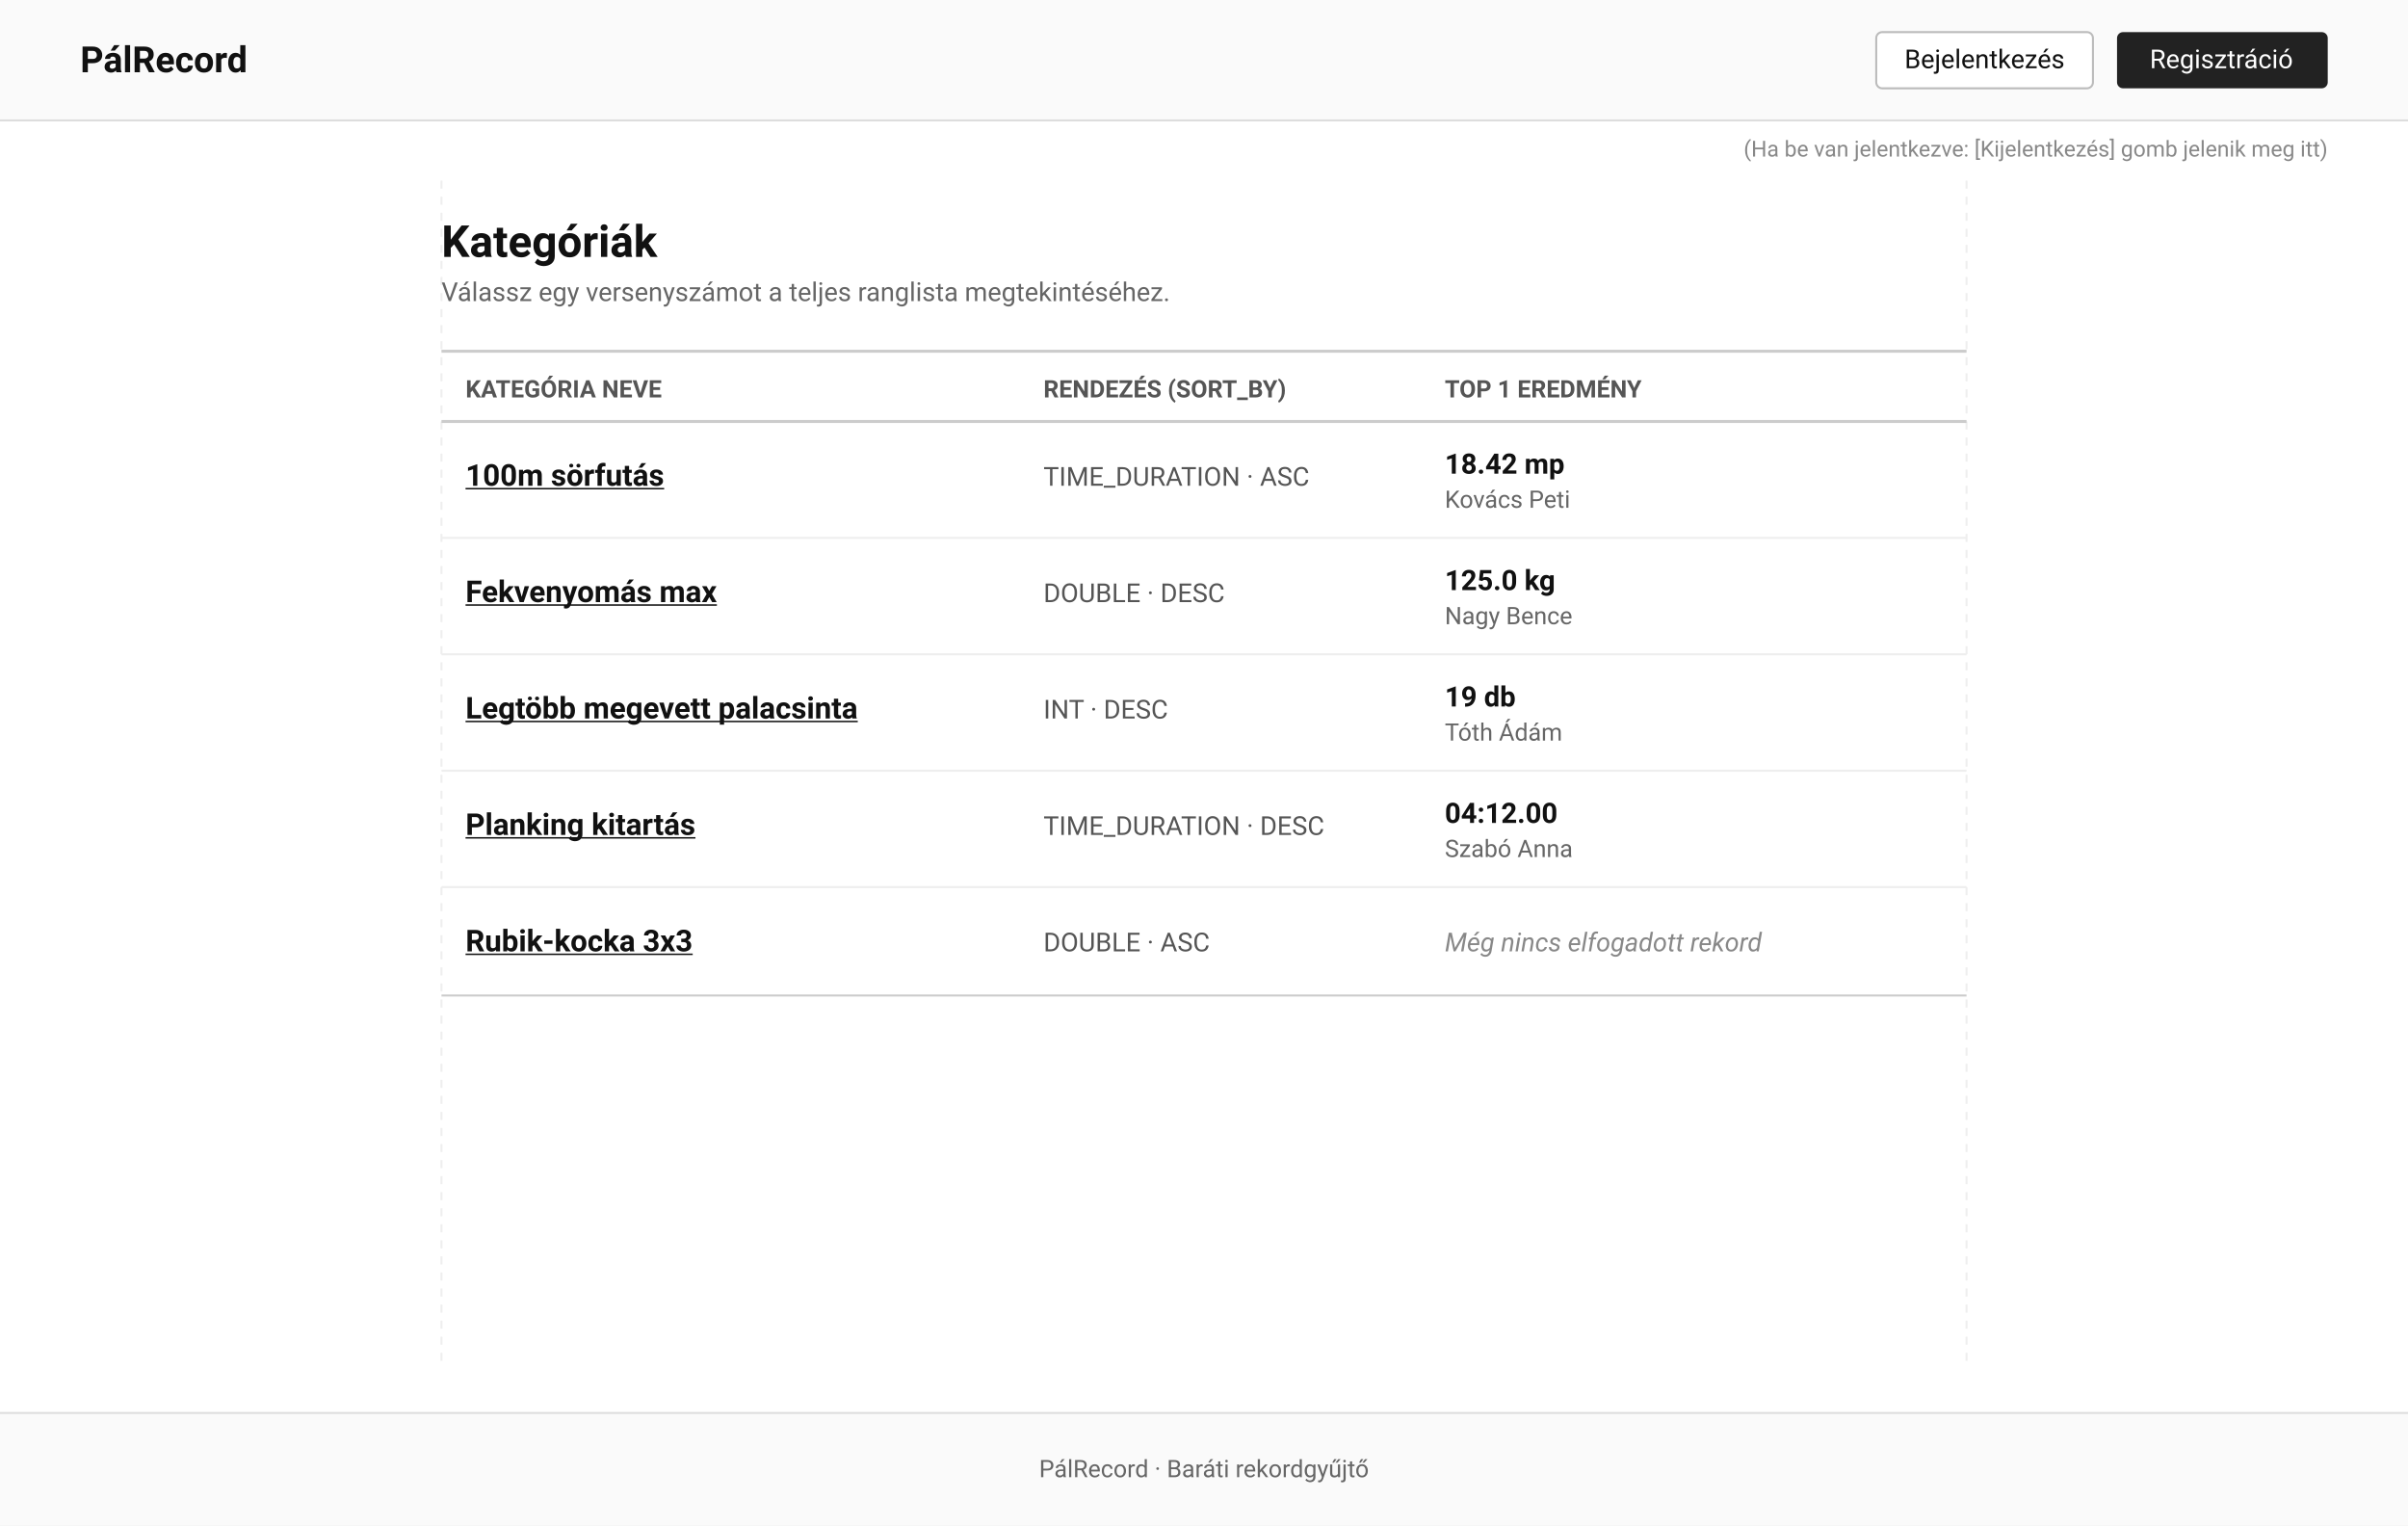
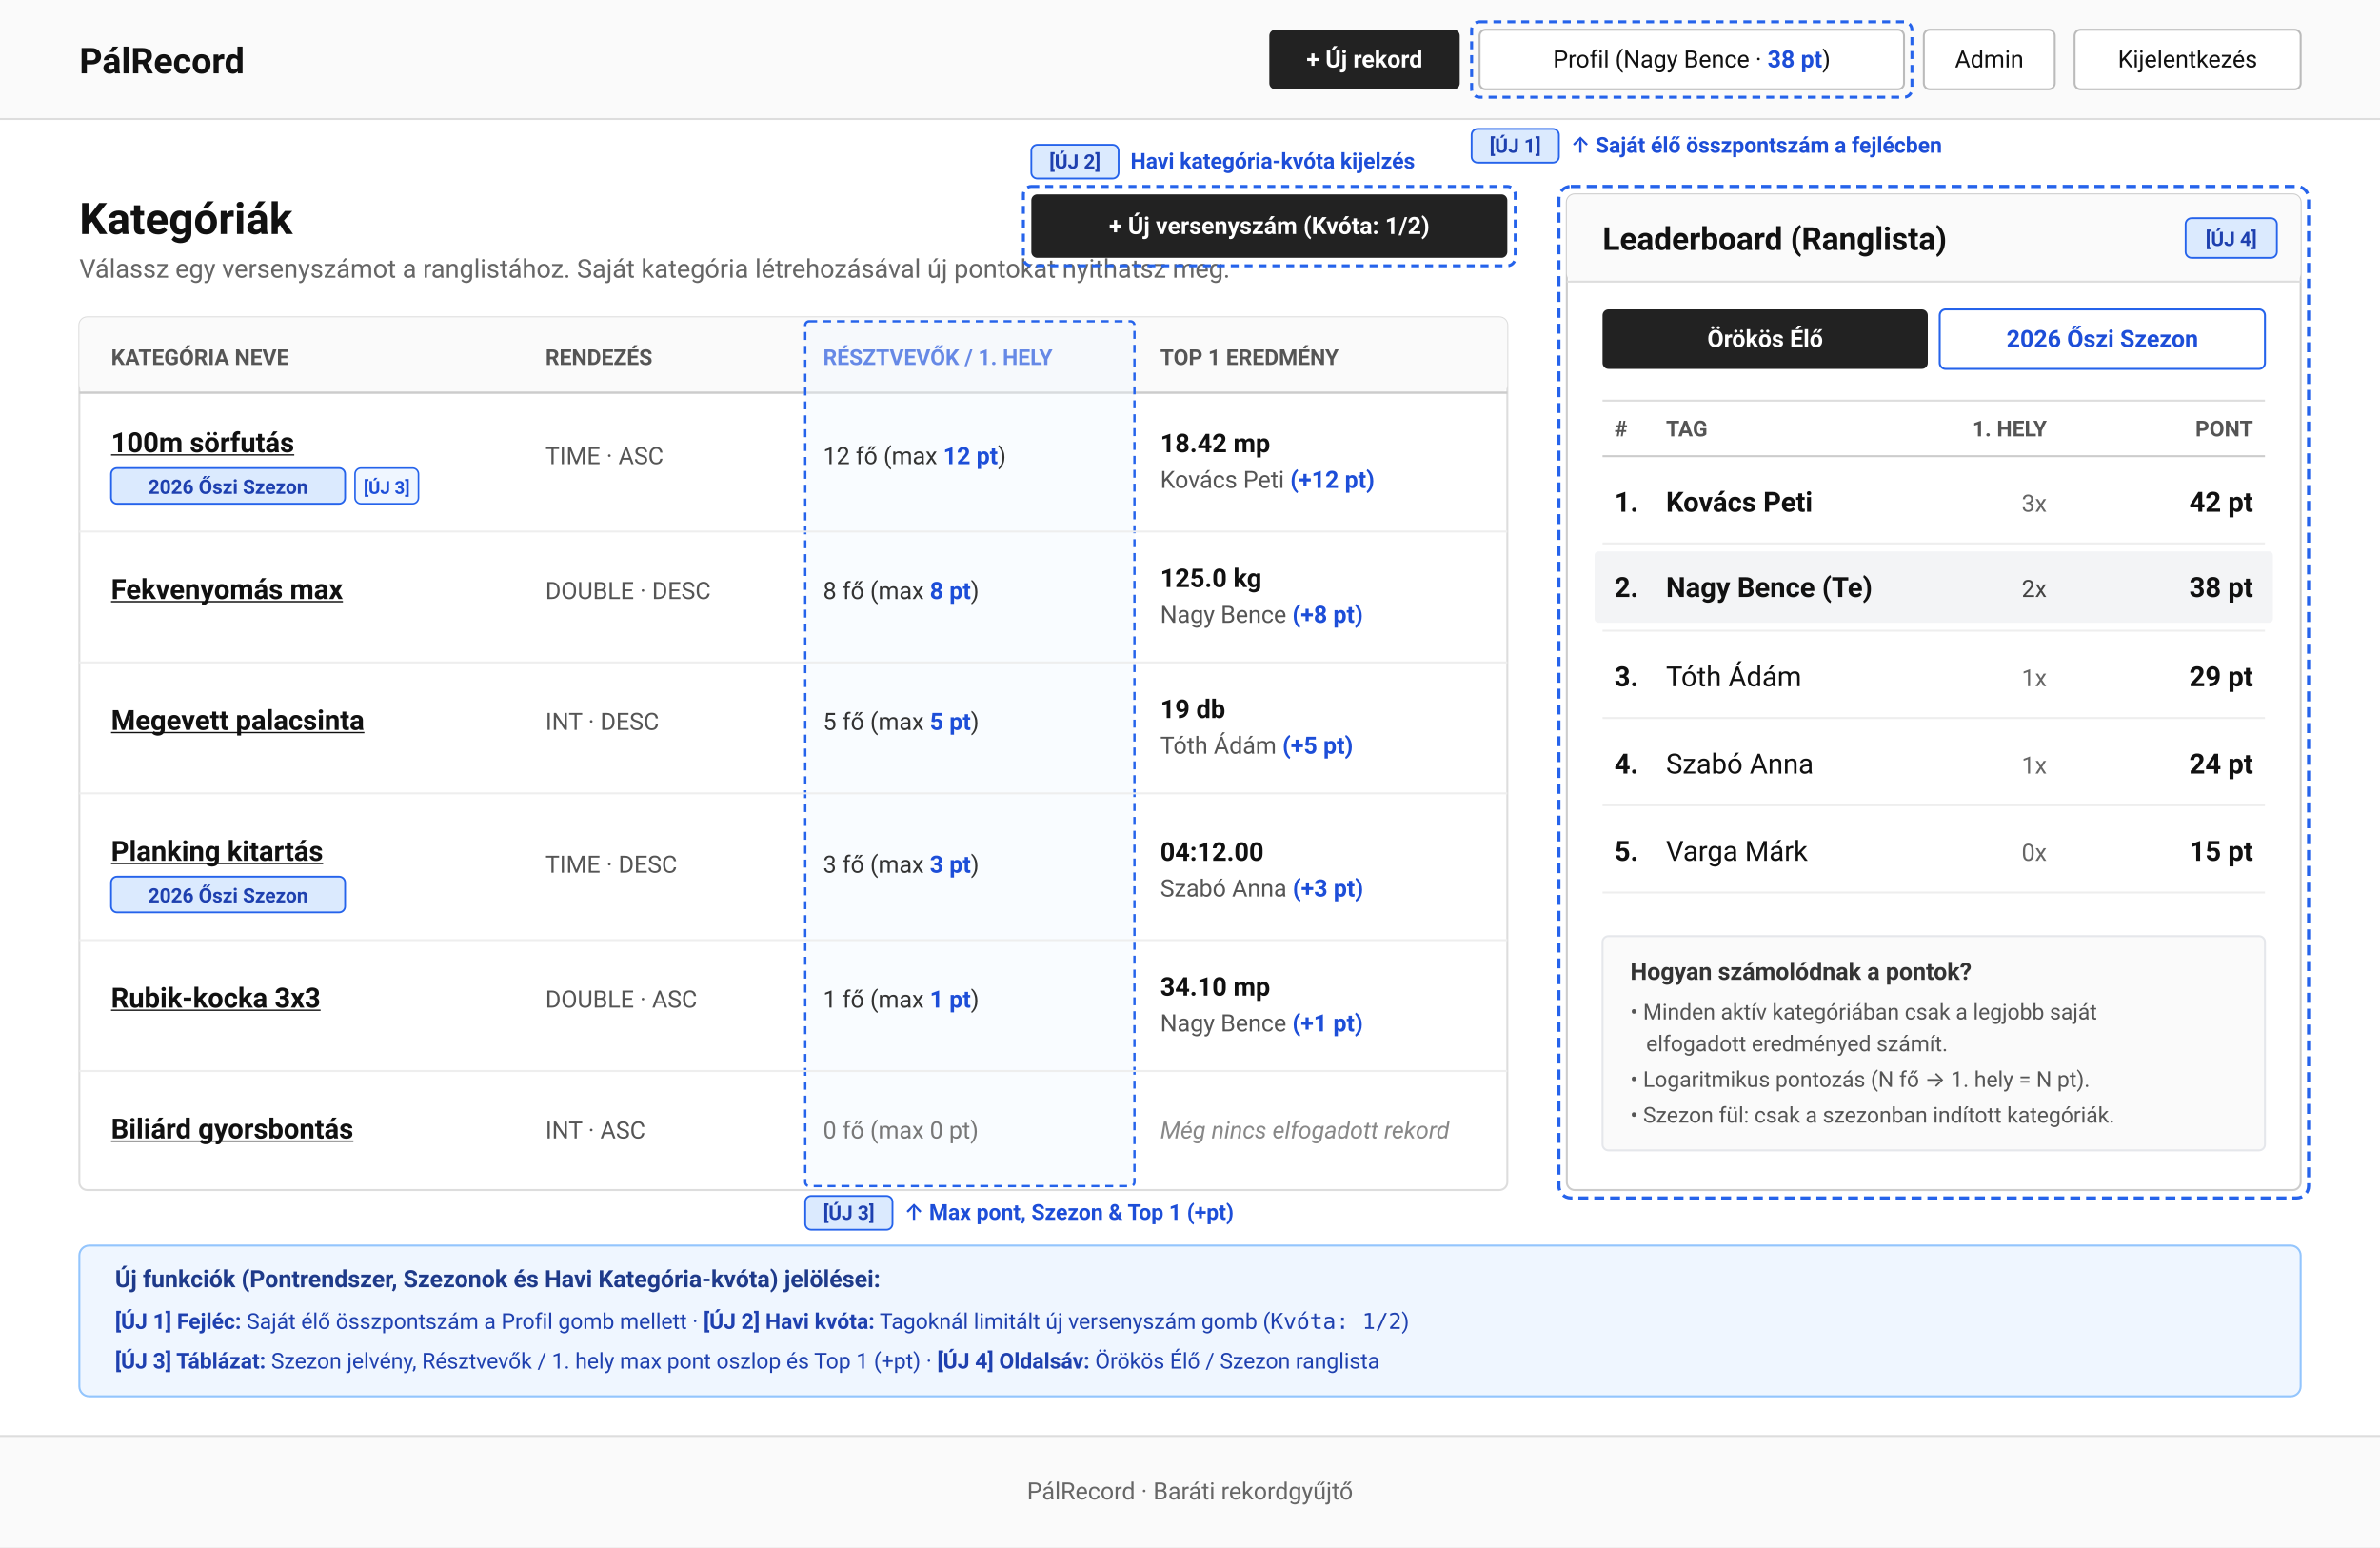
- <svg xmlns="http://www.w3.org/2000/svg" viewBox="0 0 1200 760" width="1200" height="760" font-family="system-ui, -apple-system, Segoe UI, Roboto, sans-serif">
-   <rect width="1200" height="760" fill="#ffffff" />
+ <svg xmlns="http://www.w3.org/2000/svg" viewBox="0 0 1200 780" width="1200" height="780" font-family="system-ui, -apple-system, Segoe UI, Roboto, sans-serif">
+   <rect width="1200" height="780" fill="#ffffff" />
  <rect x="0" y="0" width="1200" height="60" fill="#fafafa" />
  <line x1="0" y1="60" x2="1200" y2="60" stroke="#dddddd" stroke-width="1" />
-   <text x="40" y="36" font-size="18" font-weight="700" fill="#111111">PálRecord</text>
-   <rect x="935" y="16" width="108" height="28" rx="3" fill="#ffffff" stroke="#bbbbbb" stroke-width="1" />
-   <text x="989" y="34" font-size="13" text-anchor="middle" fill="#111111">Bejelentkezés</text>
-   <rect x="1055" y="16" width="105" height="28" rx="3" fill="#222222" />
-   <text x="1107" y="34" font-size="13" text-anchor="middle" fill="#ffffff">Regisztráció</text>
-   <text x="1160" y="78" font-size="11" text-anchor="end" fill="#888888">(Ha be van jelentkezve: [Kijelentkezés] gomb jelenik meg itt)</text>
-   <line x1="220" y1="90" x2="220" y2="680" stroke="#eeeeee" stroke-width="1" stroke-dasharray="4,4" />
-   <line x1="980" y1="90" x2="980" y2="680" stroke="#eeeeee" stroke-width="1" stroke-dasharray="4,4" />
-   <text x="220" y="128" font-size="22" font-weight="700" fill="#111111">Kategóriák</text>
-   <text x="220" y="150" font-size="13" fill="#666666">Válassz egy versenyszámot a teljes ranglista megtekintéséhez.</text>
-   <line x1="220" y1="175" x2="980" y2="175" stroke="#cccccc" stroke-width="1.5" />
-   <text x="232" y="198" font-size="12" font-weight="700" fill="#555555">KATEGÓRIA NEVE</text>
-   <text x="520" y="198" font-size="12" font-weight="700" fill="#555555">RENDEZÉS (SORT_BY)</text>
-   <text x="720" y="198" font-size="12" font-weight="700" fill="#555555">TOP 1 EREDMÉNY</text>
-   <line x1="220" y1="210" x2="980" y2="210" stroke="#cccccc" stroke-width="1.5" />
-   <text x="232" y="242" font-size="15" font-weight="600" fill="#111111" text-decoration="underline">100m sörfutás</text>
-   <text x="520" y="242" font-size="13" fill="#555555">TIME_DURATION · ASC</text>
-   <text x="720" y="236" font-size="14" font-weight="600" fill="#111111">18.42 mp</text>
-   <text x="720" y="253" font-size="12" fill="#666666">Kovács Peti</text>
-   <line x1="220" y1="268" x2="980" y2="268" stroke="#eeeeee" stroke-width="1" />
-   <text x="232" y="300" font-size="15" font-weight="600" fill="#111111" text-decoration="underline">Fekvenyomás max</text>
-   <text x="520" y="300" font-size="13" fill="#555555">DOUBLE · DESC</text>
-   <text x="720" y="294" font-size="14" font-weight="600" fill="#111111">125.0 kg</text>
-   <text x="720" y="311" font-size="12" fill="#666666">Nagy Bence</text>
-   <line x1="220" y1="326" x2="980" y2="326" stroke="#eeeeee" stroke-width="1" />
-   <text x="232" y="358" font-size="15" font-weight="600" fill="#111111" text-decoration="underline">Legtöbb megevett palacsinta</text>
-   <text x="520" y="358" font-size="13" fill="#555555">INT · DESC</text>
-   <text x="720" y="352" font-size="14" font-weight="600" fill="#111111">19 db</text>
-   <text x="720" y="369" font-size="12" fill="#666666">Tóth Ádám</text>
-   <line x1="220" y1="384" x2="980" y2="384" stroke="#eeeeee" stroke-width="1" />
-   <text x="232" y="416" font-size="15" font-weight="600" fill="#111111" text-decoration="underline">Planking kitartás</text>
-   <text x="520" y="416" font-size="13" fill="#555555">TIME_DURATION · DESC</text>
-   <text x="720" y="410" font-size="14" font-weight="600" fill="#111111">04:12.00</text>
-   <text x="720" y="427" font-size="12" fill="#666666">Szabó Anna</text>
-   <line x1="220" y1="442" x2="980" y2="442" stroke="#eeeeee" stroke-width="1" />
-   <text x="232" y="474" font-size="15" font-weight="600" fill="#111111" text-decoration="underline">Rubik-kocka 3x3</text>
-   <text x="520" y="474" font-size="13" fill="#555555">DOUBLE · ASC</text>
-   <text x="720" y="474" font-size="13" font-style="italic" fill="#888888">Még nincs elfogadott rekord</text>
-   <line x1="220" y1="496" x2="980" y2="496" stroke="#cccccc" stroke-width="1" />
-   <rect x="0" y="704" width="1200" height="56" fill="#fafafa" />
-   <line x1="0" y1="704" x2="1200" y2="704" stroke="#dddddd" stroke-width="1" />
-   <text x="600" y="736" font-size="12" text-anchor="middle" fill="#666666">PálRecord · Baráti rekordgyűjtő</text>
+   <text x="40" y="37" font-size="18" font-weight="700" fill="#111111">PálRecord</text>
+   <rect x="640" y="15" width="96" height="30" rx="3" fill="#222222" />
+   <text x="688" y="34" font-size="12" font-weight="600" text-anchor="middle" fill="#ffffff">+ Új rekord</text>
+   <rect x="742" y="11" width="222" height="38" rx="4" fill="none" stroke="#2563eb" stroke-width="1.5" stroke-dasharray="4,3" />
+   <rect x="746" y="15" width="214" height="30" rx="3" fill="#ffffff" stroke="#bbbbbb" stroke-width="1" />
+   <text x="853" y="34" font-size="12" text-anchor="middle" fill="#111111">Profil (Nagy Bence · <tspan font-weight="700" fill="#1d4ed8">38 pt</tspan>)</text>
+   <rect x="970" y="15" width="66" height="30" rx="3" fill="#ffffff" stroke="#bbbbbb" stroke-width="1" />
+   <text x="1003" y="34" font-size="12" text-anchor="middle" fill="#111111">Admin</text>
+   <rect x="1046" y="15" width="114" height="30" rx="3" fill="#ffffff" stroke="#bbbbbb" stroke-width="1" />
+   <text x="1103" y="34" font-size="12" text-anchor="middle" fill="#111111">Kijelentkezés</text>
+   <rect x="742" y="65" width="44" height="17" rx="3" fill="#dbeafe" stroke="#2563eb" stroke-width="0.9" />
+   <text x="764" y="77" font-size="10" font-weight="700" text-anchor="middle" fill="#1e40af">[ÚJ 1]</text>
+   <text x="792" y="77" font-size="11" font-weight="600" fill="#1d4ed8">↑ Saját élő összpontszám a fejlécben</text>
+   <text x="40" y="118" font-size="22" font-weight="700" fill="#111111">Kategóriák</text>
+   <text x="40" y="140" font-size="13" fill="#666666">Válassz egy versenyszámot a ranglistához. Saját kategória létrehozásával új pontokat nyithatsz meg.</text>
+   <rect x="520" y="73" width="44" height="17" rx="3" fill="#dbeafe" stroke="#2563eb" stroke-width="0.9" />
+   <text x="542" y="85" font-size="10" font-weight="700" text-anchor="middle" fill="#1e40af">[ÚJ 2]</text>
+   <text x="570" y="85" font-size="11" font-weight="600" fill="#1d4ed8">Havi kategória-kvóta kijelzés</text>
+   <rect x="516" y="94" width="248" height="40" rx="4" fill="none" stroke="#2563eb" stroke-width="1.5" stroke-dasharray="4,3" />
+   <rect x="520" y="98" width="240" height="32" rx="3" fill="#222222" />
+   <text x="640" y="118" font-size="12" font-weight="600" text-anchor="middle" fill="#ffffff">+ Új versenyszám (Kvóta: 1/2)</text>
+   <rect x="40" y="160" width="720" height="440" rx="4" fill="#ffffff" stroke="#dddddd" stroke-width="1" />
+   <rect x="40" y="160" width="720" height="38" rx="4" fill="#fafafa" />
+   <line x1="40" y1="198" x2="760" y2="198" stroke="#cccccc" stroke-width="1.2" />
+   <text x="56" y="184" font-size="11" font-weight="700" fill="#555555">KATEGÓRIA NEVE</text>
+   <text x="275" y="184" font-size="11" font-weight="700" fill="#555555">RENDEZÉS</text>
+   <text x="415" y="184" font-size="11" font-weight="700" fill="#1d4ed8">RÉSZTVEVŐK / 1. HELY</text>
+   <text x="585" y="184" font-size="11" font-weight="700" fill="#555555">TOP 1 EREDMÉNY</text>
+   <rect x="406" y="162" width="166" height="436" rx="2" fill="#eff6ff" fill-opacity="0.35" stroke="#2563eb" stroke-width="1.2" stroke-dasharray="4,3" />
+   <rect x="406" y="603" width="44" height="17" rx="3" fill="#dbeafe" stroke="#2563eb" stroke-width="0.9" />
+   <text x="428" y="615" font-size="10" font-weight="700" text-anchor="middle" fill="#1e40af">[ÚJ 3]</text>
+   <text x="456" y="615" font-size="11" font-weight="600" fill="#1d4ed8">↑ Max pont, Szezon &amp; Top 1 (+pt)</text>
+   <text x="56" y="228" font-size="14" font-weight="600" fill="#111111" text-decoration="underline">100m sörfutás</text>
+   <rect x="56" y="236" width="118" height="18" rx="3" fill="#dbeafe" stroke="#2563eb" stroke-width="0.9" />
+   <text x="115" y="249" font-size="10" font-weight="600" text-anchor="middle" fill="#1e40af">2026 Őszi Szezon</text>
+   <rect x="179" y="236" width="32" height="18" rx="3" fill="#eff6ff" stroke="#2563eb" stroke-width="0.8" />
+   <text x="195" y="249" font-size="9" font-weight="700" text-anchor="middle" fill="#1d4ed8">[ÚJ 3]</text>
+   <text x="275" y="234" font-size="12" fill="#555555">TIME · ASC</text>
+   <text x="415" y="234" font-size="12" fill="#333333">12 fő (max <tspan font-weight="700" fill="#1d4ed8">12 pt</tspan>)</text>
+   <text x="585" y="228" font-size="13" font-weight="700" fill="#111111">18.42 mp</text>
+   <text x="585" y="246" font-size="12" fill="#555555">Kovács Peti <tspan font-weight="700" fill="#1d4ed8">(+12 pt)</tspan>
+   </text>
+   <line x1="40" y1="268" x2="760" y2="268" stroke="#eeeeee" stroke-width="1" />
+   <text x="56" y="302" font-size="14" font-weight="600" fill="#111111" text-decoration="underline">Fekvenyomás max</text>
+   <text x="275" y="302" font-size="12" fill="#555555">DOUBLE · DESC</text>
+   <text x="415" y="302" font-size="12" fill="#333333">8 fő (max <tspan font-weight="700" fill="#1d4ed8">8 pt</tspan>)</text>
+   <text x="585" y="296" font-size="13" font-weight="700" fill="#111111">125.0 kg</text>
+   <text x="585" y="314" font-size="12" fill="#555555">Nagy Bence <tspan font-weight="700" fill="#1d4ed8">(+8 pt)</tspan>
+   </text>
+   <line x1="40" y1="334" x2="760" y2="334" stroke="#eeeeee" stroke-width="1" />
+   <text x="56" y="368" font-size="14" font-weight="600" fill="#111111" text-decoration="underline">Megevett palacsinta</text>
+   <text x="275" y="368" font-size="12" fill="#555555">INT · DESC</text>
+   <text x="415" y="368" font-size="12" fill="#333333">5 fő (max <tspan font-weight="700" fill="#1d4ed8">5 pt</tspan>)</text>
+   <text x="585" y="362" font-size="13" font-weight="700" fill="#111111">19 db</text>
+   <text x="585" y="380" font-size="12" fill="#555555">Tóth Ádám <tspan font-weight="700" fill="#1d4ed8">(+5 pt)</tspan>
+   </text>
+   <line x1="40" y1="400" x2="760" y2="400" stroke="#eeeeee" stroke-width="1" />
+   <text x="56" y="434" font-size="14" font-weight="600" fill="#111111" text-decoration="underline">Planking kitartás</text>
+   <rect x="56" y="442" width="118" height="18" rx="3" fill="#dbeafe" stroke="#2563eb" stroke-width="0.9" />
+   <text x="115" y="455" font-size="10" font-weight="600" text-anchor="middle" fill="#1e40af">2026 Őszi Szezon</text>
+   <text x="275" y="440" font-size="12" fill="#555555">TIME · DESC</text>
+   <text x="415" y="440" font-size="12" fill="#333333">3 fő (max <tspan font-weight="700" fill="#1d4ed8">3 pt</tspan>)</text>
+   <text x="585" y="434" font-size="13" font-weight="700" fill="#111111">04:12.00</text>
+   <text x="585" y="452" font-size="12" fill="#555555">Szabó Anna <tspan font-weight="700" fill="#1d4ed8">(+3 pt)</tspan>
+   </text>
+   <line x1="40" y1="474" x2="760" y2="474" stroke="#eeeeee" stroke-width="1" />
+   <text x="56" y="508" font-size="14" font-weight="600" fill="#111111" text-decoration="underline">Rubik-kocka 3x3</text>
+   <text x="275" y="508" font-size="12" fill="#555555">DOUBLE · ASC</text>
+   <text x="415" y="508" font-size="12" fill="#333333">1 fő (max <tspan font-weight="700" fill="#1d4ed8">1 pt</tspan>)</text>
+   <text x="585" y="502" font-size="13" font-weight="700" fill="#111111">34.10 mp</text>
+   <text x="585" y="520" font-size="12" fill="#555555">Nagy Bence <tspan font-weight="700" fill="#1d4ed8">(+1 pt)</tspan>
+   </text>
+   <line x1="40" y1="540" x2="760" y2="540" stroke="#eeeeee" stroke-width="1" />
+   <text x="56" y="574" font-size="14" font-weight="600" fill="#111111" text-decoration="underline">Biliárd gyorsbontás</text>
+   <text x="275" y="574" font-size="12" fill="#555555">INT · ASC</text>
+   <text x="415" y="574" font-size="12" fill="#777777">0 fő (max 0 pt)</text>
+   <text x="585" y="574" font-size="12" font-style="italic" fill="#888888">Még nincs elfogadott rekord</text>
+   <rect x="786" y="94" width="378" height="510" rx="6" fill="none" stroke="#2563eb" stroke-width="1.6" stroke-dasharray="5,3" />
+   <rect x="790" y="98" width="370" height="502" rx="4" fill="#ffffff" stroke="#cccccc" stroke-width="1" />
+   <rect x="790" y="98" width="370" height="44" rx="4" fill="#fafafa" />
+   <line x1="790" y1="142" x2="1160" y2="142" stroke="#dddddd" stroke-width="1" />
+   <text x="808" y="126" font-size="16" font-weight="700" fill="#111111">Leaderboard (Ranglista)</text>
+   <rect x="1102" y="110" width="46" height="20" rx="3" fill="#dbeafe" stroke="#2563eb" stroke-width="0.9" />
+   <text x="1125" y="124" font-size="10" font-weight="700" text-anchor="middle" fill="#1e40af">[ÚJ 4]</text>
+   <rect x="808" y="156" width="164" height="30" rx="3" fill="#222222" />
+   <text x="890" y="175" font-size="12" font-weight="600" text-anchor="middle" fill="#ffffff">Örökös Élő</text>
+   <rect x="978" y="156" width="164" height="30" rx="3" fill="#ffffff" stroke="#2563eb" stroke-width="1" />
+   <text x="1060" y="175" font-size="12" font-weight="600" text-anchor="middle" fill="#1d4ed8">2026 Őszi Szezon</text>
+   <line x1="808" y1="202" x2="1142" y2="202" stroke="#dddddd" stroke-width="1" />
+   <text x="814" y="220" font-size="11" font-weight="700" fill="#555555">#</text>
+   <text x="840" y="220" font-size="11" font-weight="700" fill="#555555">TAG</text>
+   <text x="1032" y="220" font-size="11" font-weight="700" text-anchor="end" fill="#555555">1. HELY</text>
+   <text x="1136" y="220" font-size="11" font-weight="700" text-anchor="end" fill="#555555">PONT</text>
+   <line x1="808" y1="230" x2="1142" y2="230" stroke="#cccccc" stroke-width="1" />
+   <text x="814" y="258" font-size="14" font-weight="700" fill="#111111">1.</text>
+   <text x="840" y="258" font-size="14" font-weight="600" fill="#111111">Kovács Peti</text>
+   <text x="1032" y="258" font-size="12" text-anchor="end" fill="#666666">3x</text>
+   <text x="1136" y="258" font-size="14" font-weight="700" text-anchor="end" fill="#111111">42 pt</text>
+   <line x1="808" y1="274" x2="1142" y2="274" stroke="#eeeeee" stroke-width="1" />
+   <rect x="804" y="278" width="342" height="36" rx="2" fill="#f3f4f6" />
+   <text x="814" y="301" font-size="14" font-weight="700" fill="#111111">2.</text>
+   <text x="840" y="301" font-size="14" font-weight="700" fill="#111111">Nagy Bence (Te)</text>
+   <text x="1032" y="301" font-size="12" text-anchor="end" fill="#444444">2x</text>
+   <text x="1136" y="301" font-size="14" font-weight="700" text-anchor="end" fill="#111111">38 pt</text>
+   <line x1="808" y1="318" x2="1142" y2="318" stroke="#eeeeee" stroke-width="1" />
+   <text x="814" y="346" font-size="14" font-weight="700" fill="#111111">3.</text>
+   <text x="840" y="346" font-size="14" fill="#111111">Tóth Ádám</text>
+   <text x="1032" y="346" font-size="12" text-anchor="end" fill="#666666">1x</text>
+   <text x="1136" y="346" font-size="14" font-weight="700" text-anchor="end" fill="#111111">29 pt</text>
+   <line x1="808" y1="362" x2="1142" y2="362" stroke="#eeeeee" stroke-width="1" />
+   <text x="814" y="390" font-size="14" font-weight="700" fill="#111111">4.</text>
+   <text x="840" y="390" font-size="14" fill="#111111">Szabó Anna</text>
+   <text x="1032" y="390" font-size="12" text-anchor="end" fill="#666666">1x</text>
+   <text x="1136" y="390" font-size="14" font-weight="700" text-anchor="end" fill="#111111">24 pt</text>
+   <line x1="808" y1="406" x2="1142" y2="406" stroke="#eeeeee" stroke-width="1" />
+   <text x="814" y="434" font-size="14" font-weight="700" fill="#111111">5.</text>
+   <text x="840" y="434" font-size="14" fill="#111111">Varga Márk</text>
+   <text x="1032" y="434" font-size="12" text-anchor="end" fill="#666666">0x</text>
+   <text x="1136" y="434" font-size="14" font-weight="700" text-anchor="end" fill="#111111">15 pt</text>
+   <line x1="808" y1="450" x2="1142" y2="450" stroke="#eeeeee" stroke-width="1" />
+   <rect x="808" y="472" width="334" height="108" rx="3" fill="#fafafa" stroke="#e5e7eb" stroke-width="1" />
+   <text x="822" y="494" font-size="12" font-weight="700" fill="#333333">Hogyan számolódnak a pontok?</text>
+   <text x="822" y="514" font-size="11" fill="#555555">• Minden aktív kategóriában csak a legjobb saját</text>
+   <text x="830" y="530" font-size="11" fill="#555555">elfogadott eredményed számít.</text>
+   <text x="822" y="548" font-size="11" fill="#555555">• Logaritmikus pontozás (N fő → 1. hely = N pt).</text>
+   <text x="822" y="566" font-size="11" fill="#555555">• Szezon fül: csak a szezonban indított kategóriák.</text>
+   <rect x="40" y="628" width="1120" height="76" rx="5" fill="#eff6ff" stroke="#93c5fd" stroke-width="1" />
+   <text x="58" y="649" font-size="12" font-weight="700" fill="#1e3a8a">Új funkciók (Pontrendszer, Szezonok és Havi Kategória-kvóta) jelölései:</text>
+   <text x="58" y="670" font-size="11" fill="#1e40af">
+     <tspan font-weight="700">[ÚJ 1] Fejléc:</tspan> Saját élő összpontszám a Profil gomb mellett · <tspan font-weight="700">[ÚJ 2] Havi kvóta:</tspan> Tagoknál limitált új versenyszám gomb (<tspan font-family="monospace">Kvóta: 1/2</tspan>)</text>
+   <text x="58" y="690" font-size="11" fill="#1e40af">
+     <tspan font-weight="700">[ÚJ 3] Táblázat:</tspan> Szezon jelvény, Résztvevők / 1. hely max pont oszlop és Top 1 (+pt) · <tspan font-weight="700">[ÚJ 4] Oldalsáv:</tspan> Örökös Élő / Szezon ranglista</text>
+   <rect x="0" y="724" width="1200" height="56" fill="#fafafa" />
+   <line x1="0" y1="724" x2="1200" y2="724" stroke="#dddddd" stroke-width="1" />
+   <text x="600" y="756" font-size="12" text-anchor="middle" fill="#666666">PálRecord · Baráti rekordgyűjtő</text>
</svg>
